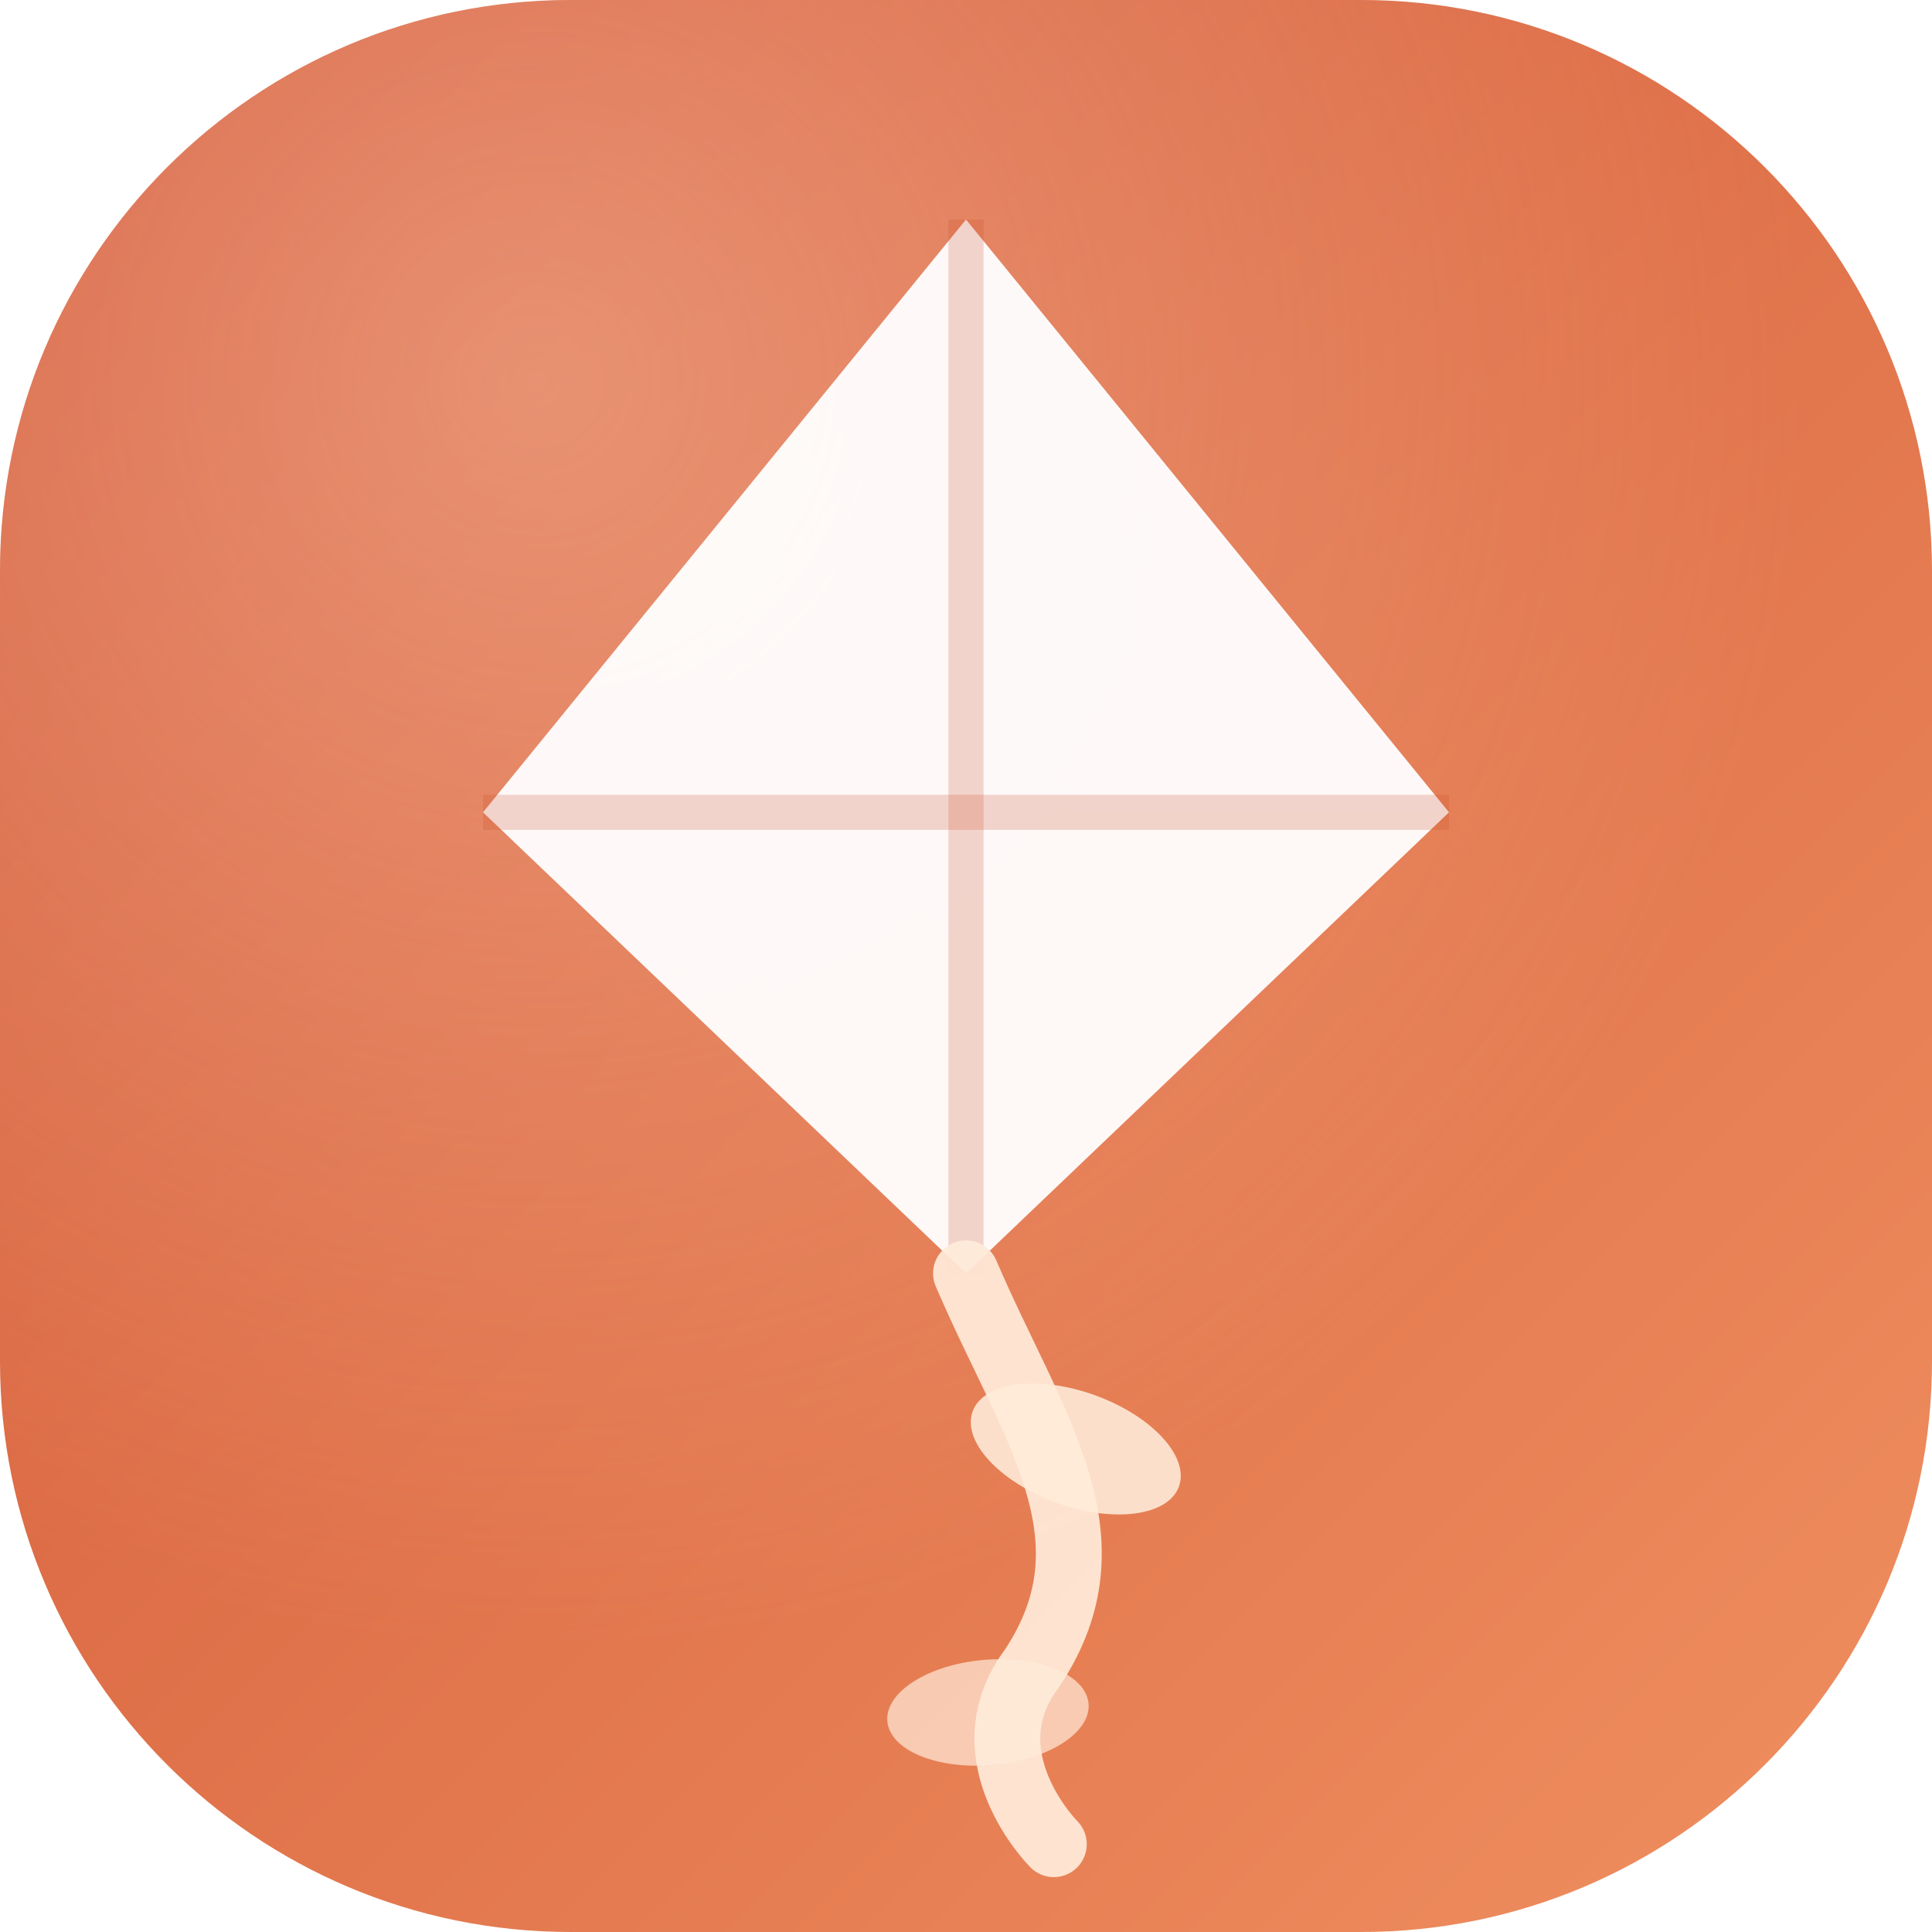
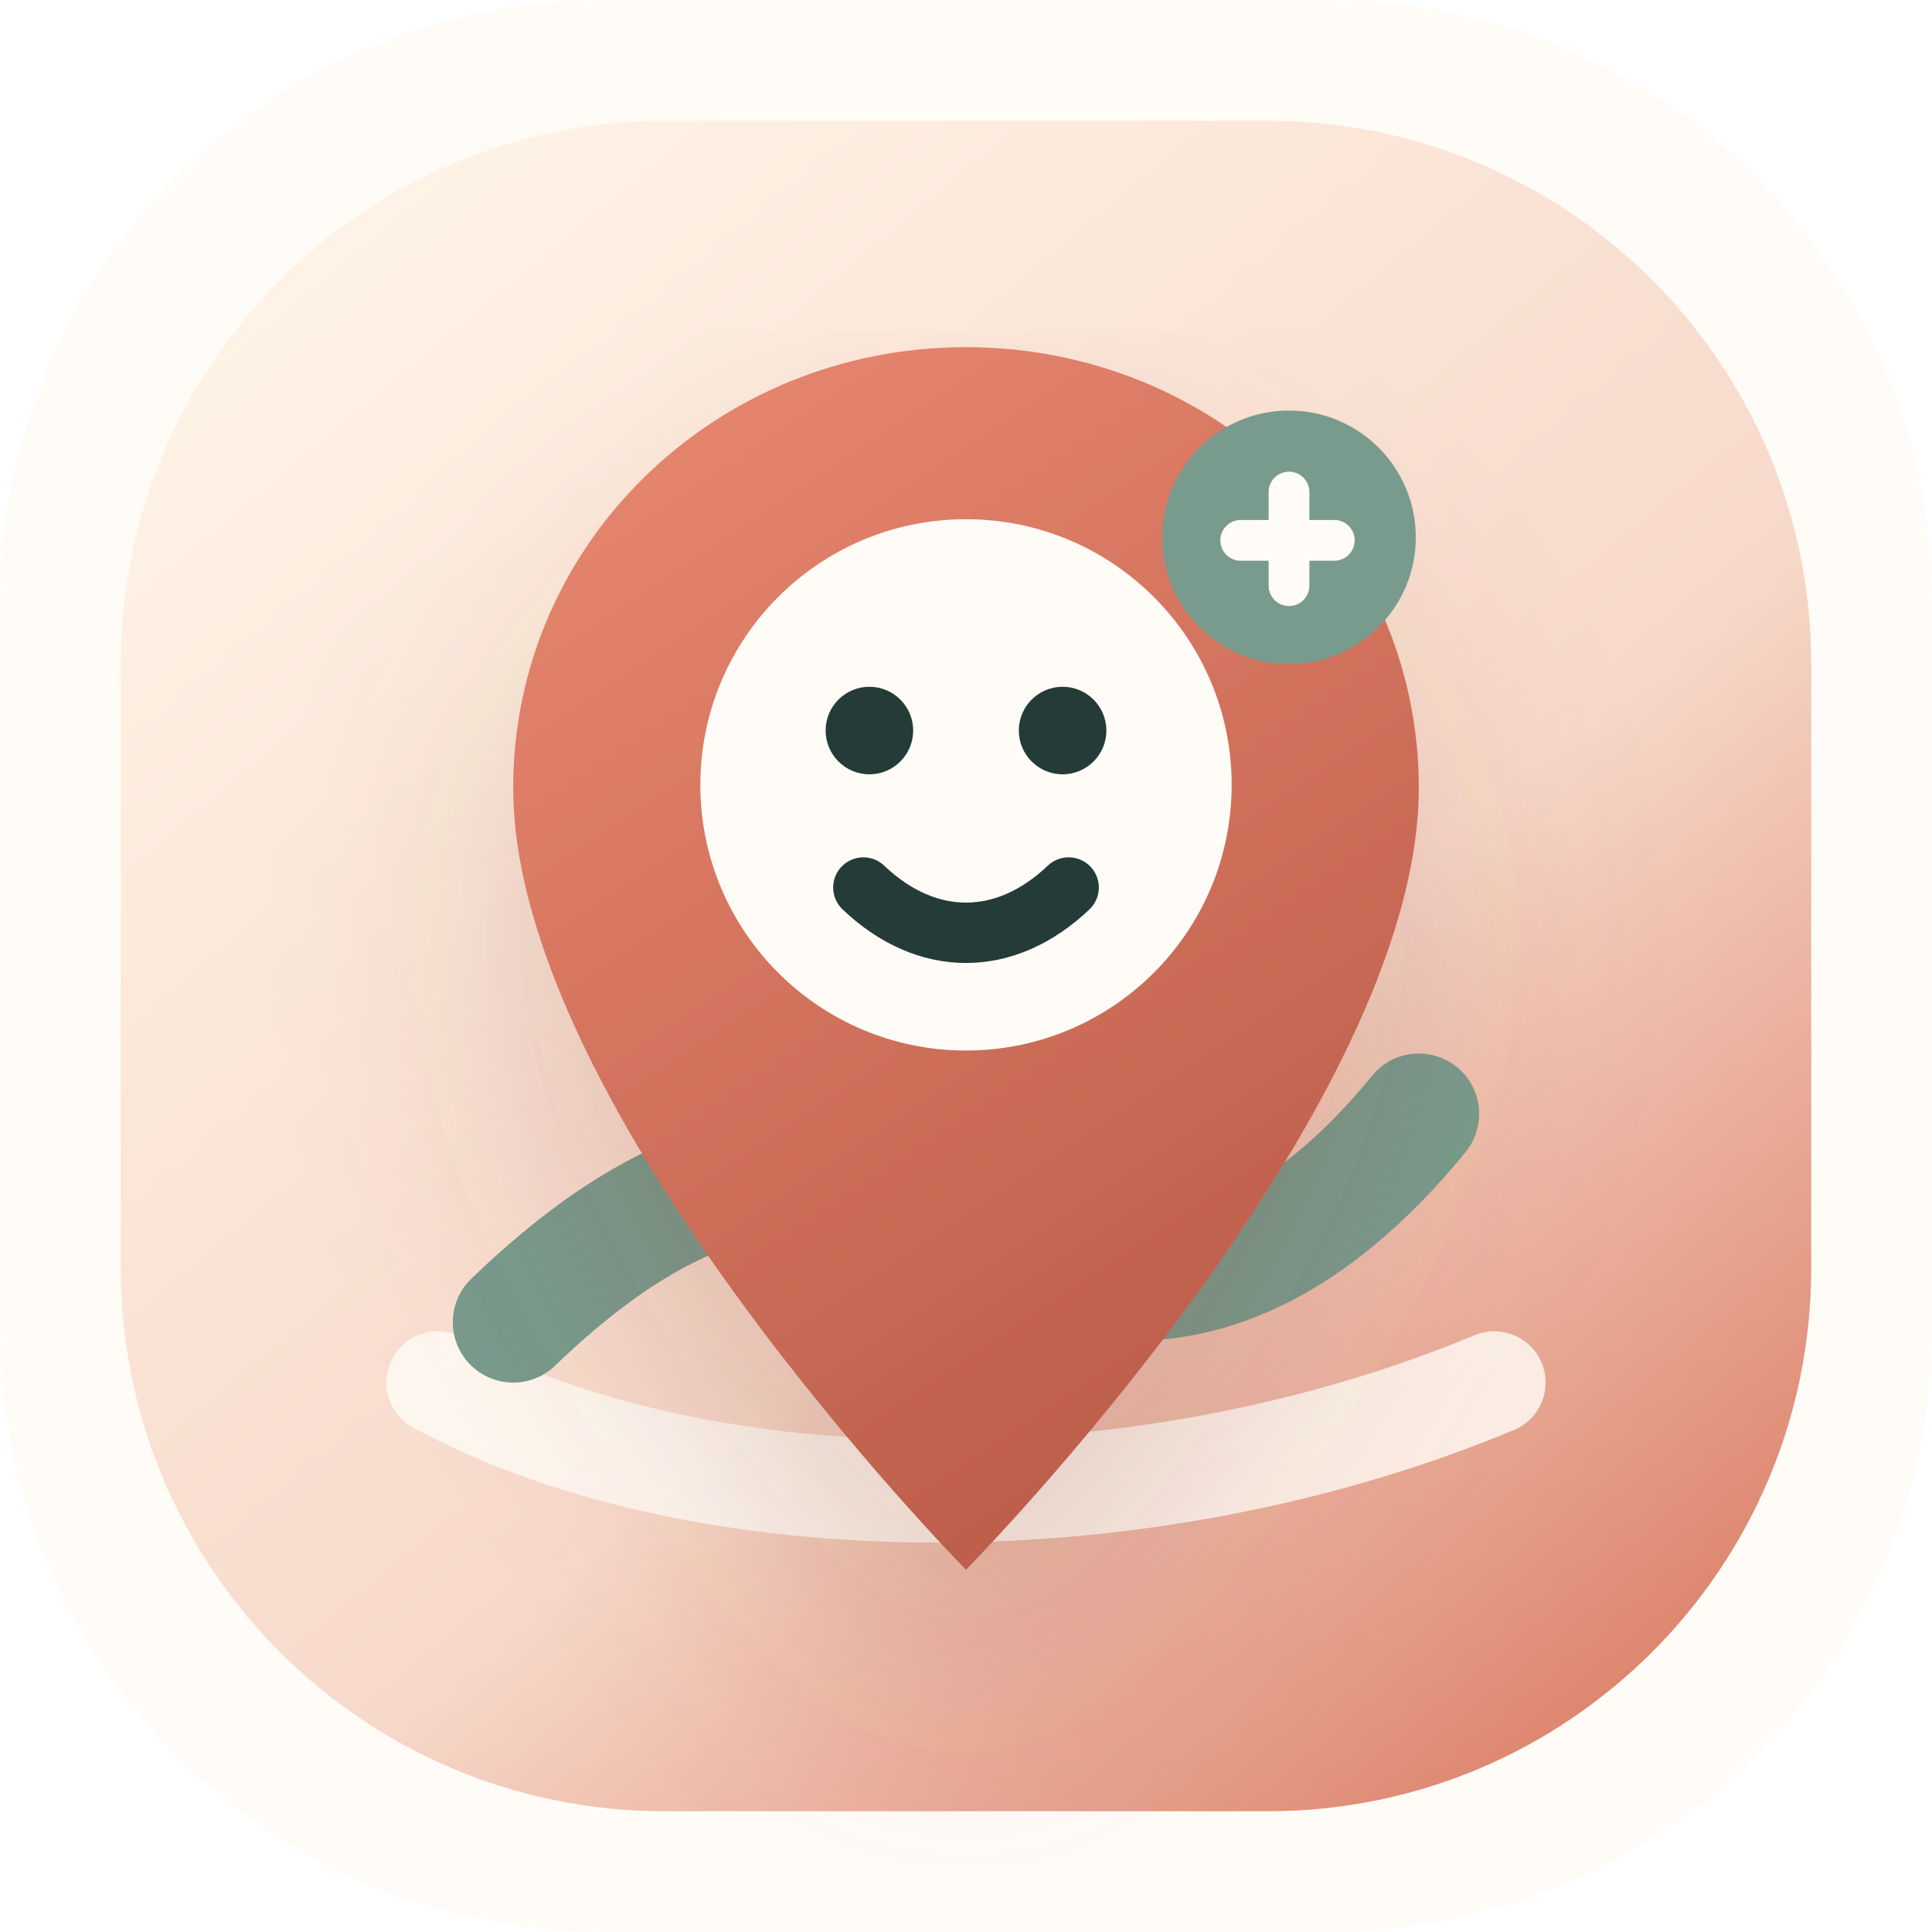
- <svg xmlns="http://www.w3.org/2000/svg" viewBox="0 0 44 44" fill="none">
+ <svg xmlns="http://www.w3.org/2000/svg" viewBox="0 0 64 64" role="img" aria-labelledby="title desc">
  <defs>
-     <linearGradient id="bg" x1="0" y1="0" x2="1" y2="1">
-       <stop offset="0%" stop-color="#d05535" />
-       <stop offset="100%" stop-color="#f09060" />
+     <linearGradient id="hg-bg" x1="10" y1="5" x2="56" y2="60" gradientUnits="userSpaceOnUse">
+       <stop offset="0" stop-color="#FFF5E8" />
+       <stop offset=".58" stop-color="#F7D9CA" />
+       <stop offset="1" stop-color="#D9775F" />
    </linearGradient>
-     <radialGradient id="gl" cx="28%" cy="20%" r="65%">
-       <stop offset="0%" stop-color="rgba(255,210,185,0.42)" />
-       <stop offset="100%" stop-color="rgba(255,210,185,0)" />
-     </radialGradient>
+     <linearGradient id="hg-pin" x1="20" y1="13" x2="44" y2="49" gradientUnits="userSpaceOnUse">
+       <stop offset="0" stop-color="#E88770" />
+       <stop offset="1" stop-color="#B85A47" />
+     </linearGradient>
+     <filter id="hg-shadow" x="5" y="6" width="54" height="56" color-interpolation-filters="sRGB" filterUnits="userSpaceOnUse">
+       <feDropShadow dx="0" dy="5" stdDeviation="4" flood-color="#8F4A3E" flood-opacity=".20" />
+     </filter>
  </defs>
-   <rect width="44" height="44" rx="13" fill="url(#bg)" />
-   <rect width="44" height="44" rx="13" fill="url(#gl)" />
-   <path d="M22 5L33 18.5L22 29L11 18.5Z" fill="rgba(255,255,255,0.95)" />
-   <path d="M22 5L33 18.5L22 18.5Z" fill="rgba(255,255,255,0.08)" />
-   <line x1="11" y1="18.5" x2="33" y2="18.5" stroke="rgba(200,80,45,0.22)" stroke-width="0.8" />
-   <line x1="22" y1="5" x2="22" y2="29" stroke="rgba(200,80,45,0.22)" stroke-width="0.8" />
-   <path d="M22 29C23.5 32.5 25.5 35 23.5 38C22 40 24 42 24 42" stroke="rgba(255,236,218,0.92)" stroke-width="1.5" stroke-linecap="round" fill="none" />
-   <ellipse cx="24.5" cy="33" rx="2.5" ry="1.3" fill="rgba(255,236,218,0.88)" transform="rotate(20 24.5 33)" />
-   <ellipse cx="22.5" cy="39" rx="2.3" ry="1.2" fill="rgba(255,236,218,0.70)" transform="rotate(-5 22.5 39)" />
+   <rect width="64" height="64" rx="20" fill="#FFFCF7" />
+   <rect x="4" y="4" width="56" height="56" rx="18" fill="url(#hg-bg)" />
+   <path d="M14.5 45.8c8.9 4.8 23.5 4.8 35 0" fill="none" stroke="#FFFCF7" stroke-width="3.4" stroke-linecap="round" opacity=".82" />
+   <path d="M17 43.8c5.6-5.4 10.4-6.2 15-3.2 4.8 3.2 10.1 2.3 15-3.7" fill="none" stroke="#789B8D" stroke-width="4" stroke-linecap="round" />
+   <g filter="url(#hg-shadow)">
+     <path d="M32 11.5c-8.3 0-15 6.5-15 14.6 0 10.7 15 25.9 15 25.9s15-15.2 15-25.9c0-8.1-6.7-14.6-15-14.6Z" fill="url(#hg-pin)" />
+   </g>
+   <circle cx="32" cy="26" r="8.8" fill="#FFFCF7" />
+   <circle cx="28.8" cy="24.2" r="1.45" fill="#243B37" />
+   <circle cx="35.2" cy="24.2" r="1.45" fill="#243B37" />
+   <path d="M28.6 29.4c2.1 2 4.7 2 6.8 0" fill="none" stroke="#243B37" stroke-width="2" stroke-linecap="round" />
+   <circle cx="42.7" cy="17.8" r="4.2" fill="#789B8D" />
+   <path d="M41.1 17.9h3.1M42.7 16.3v3.1" stroke="#FFFCF7" stroke-width="1.35" stroke-linecap="round" />
</svg>
